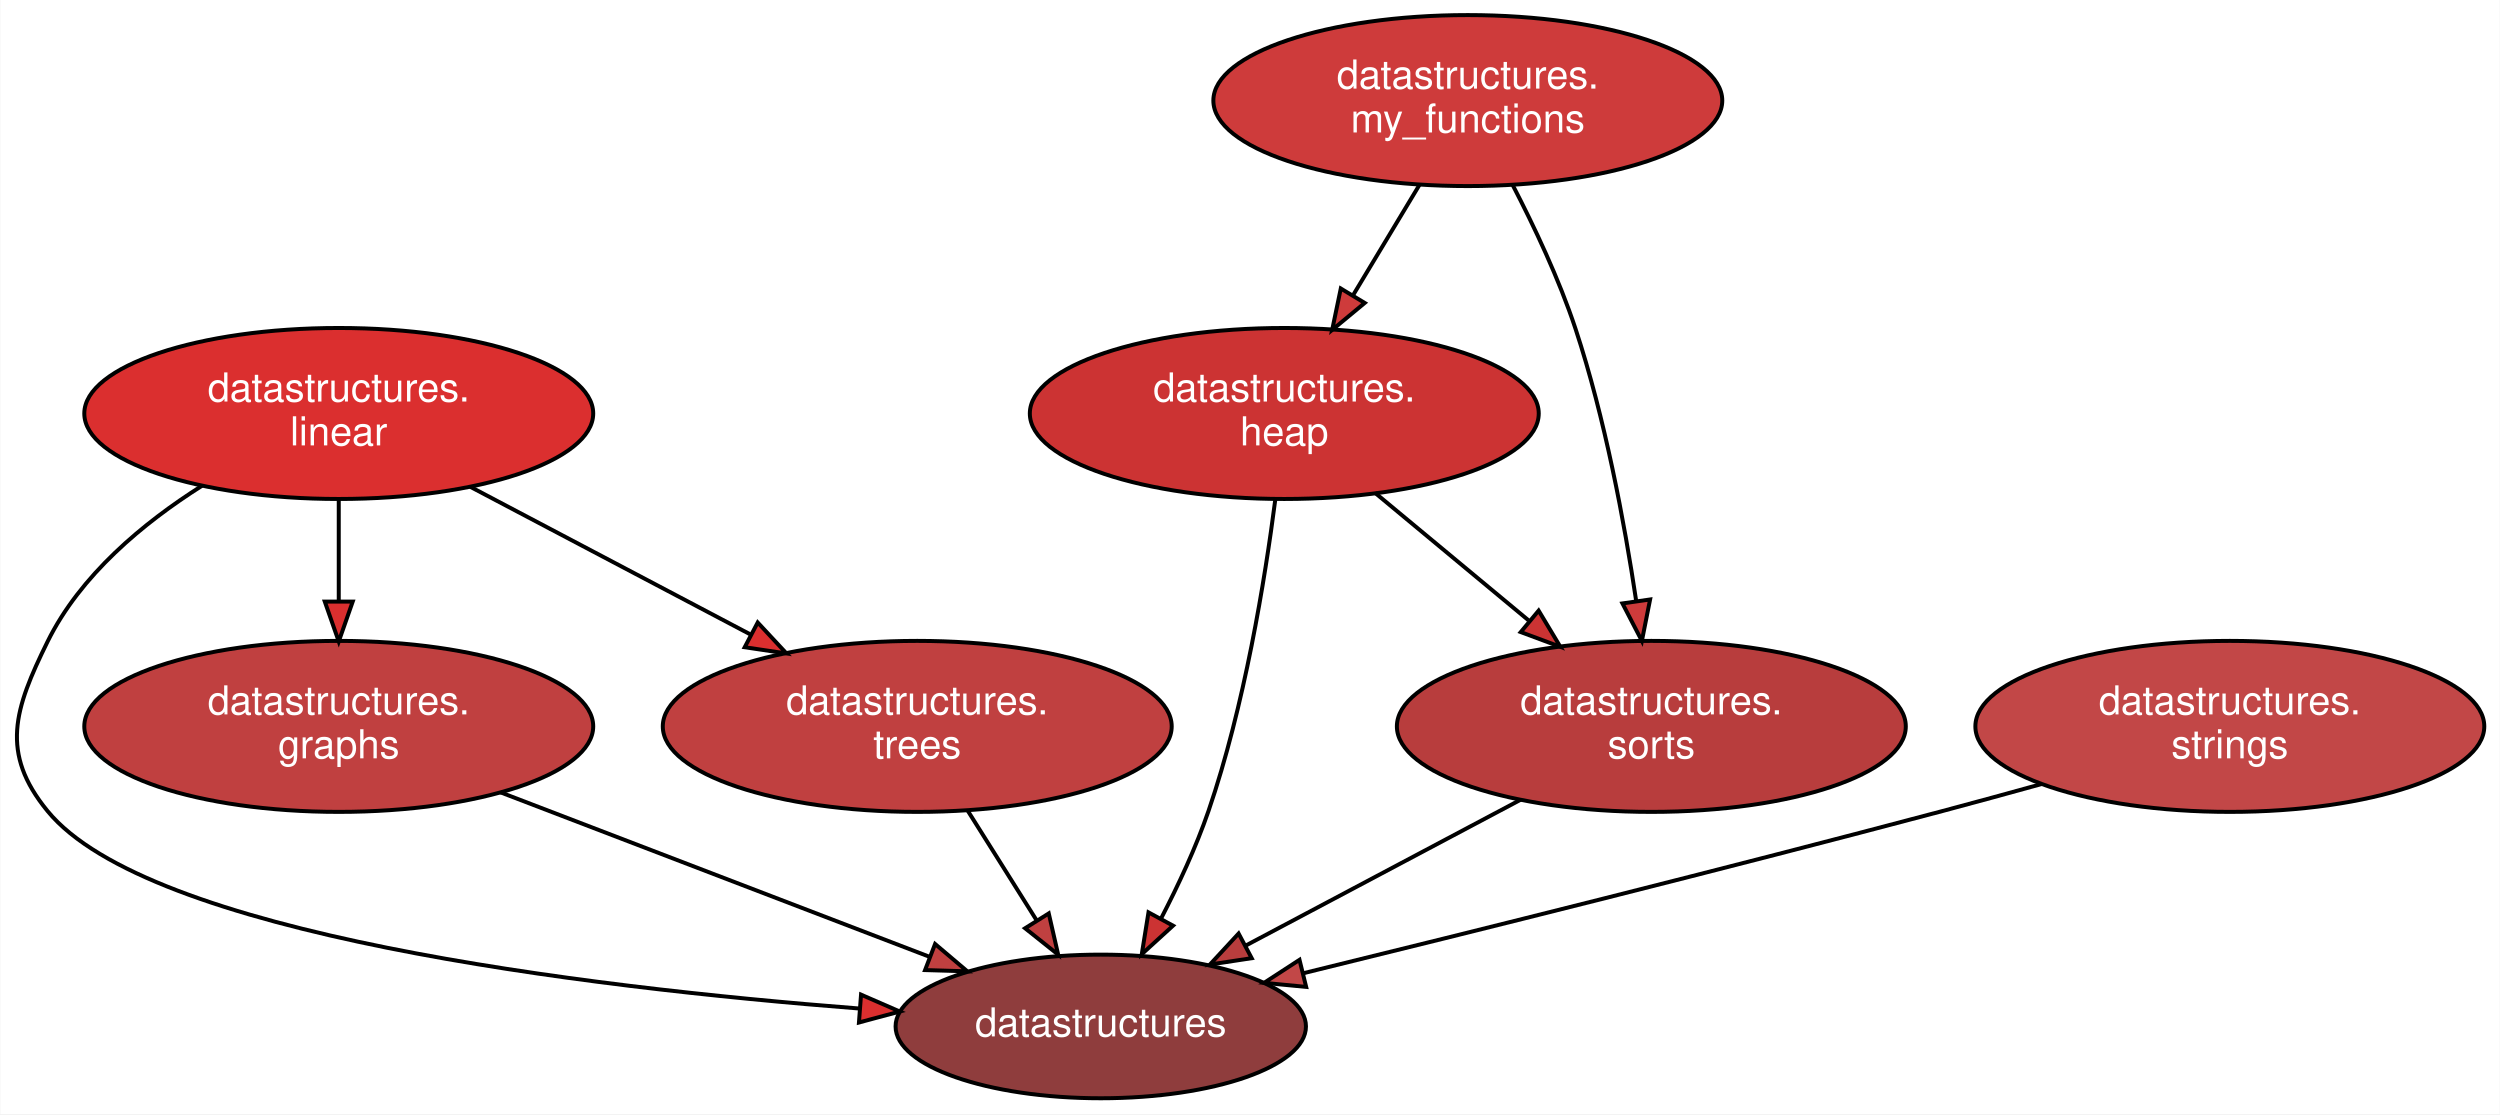
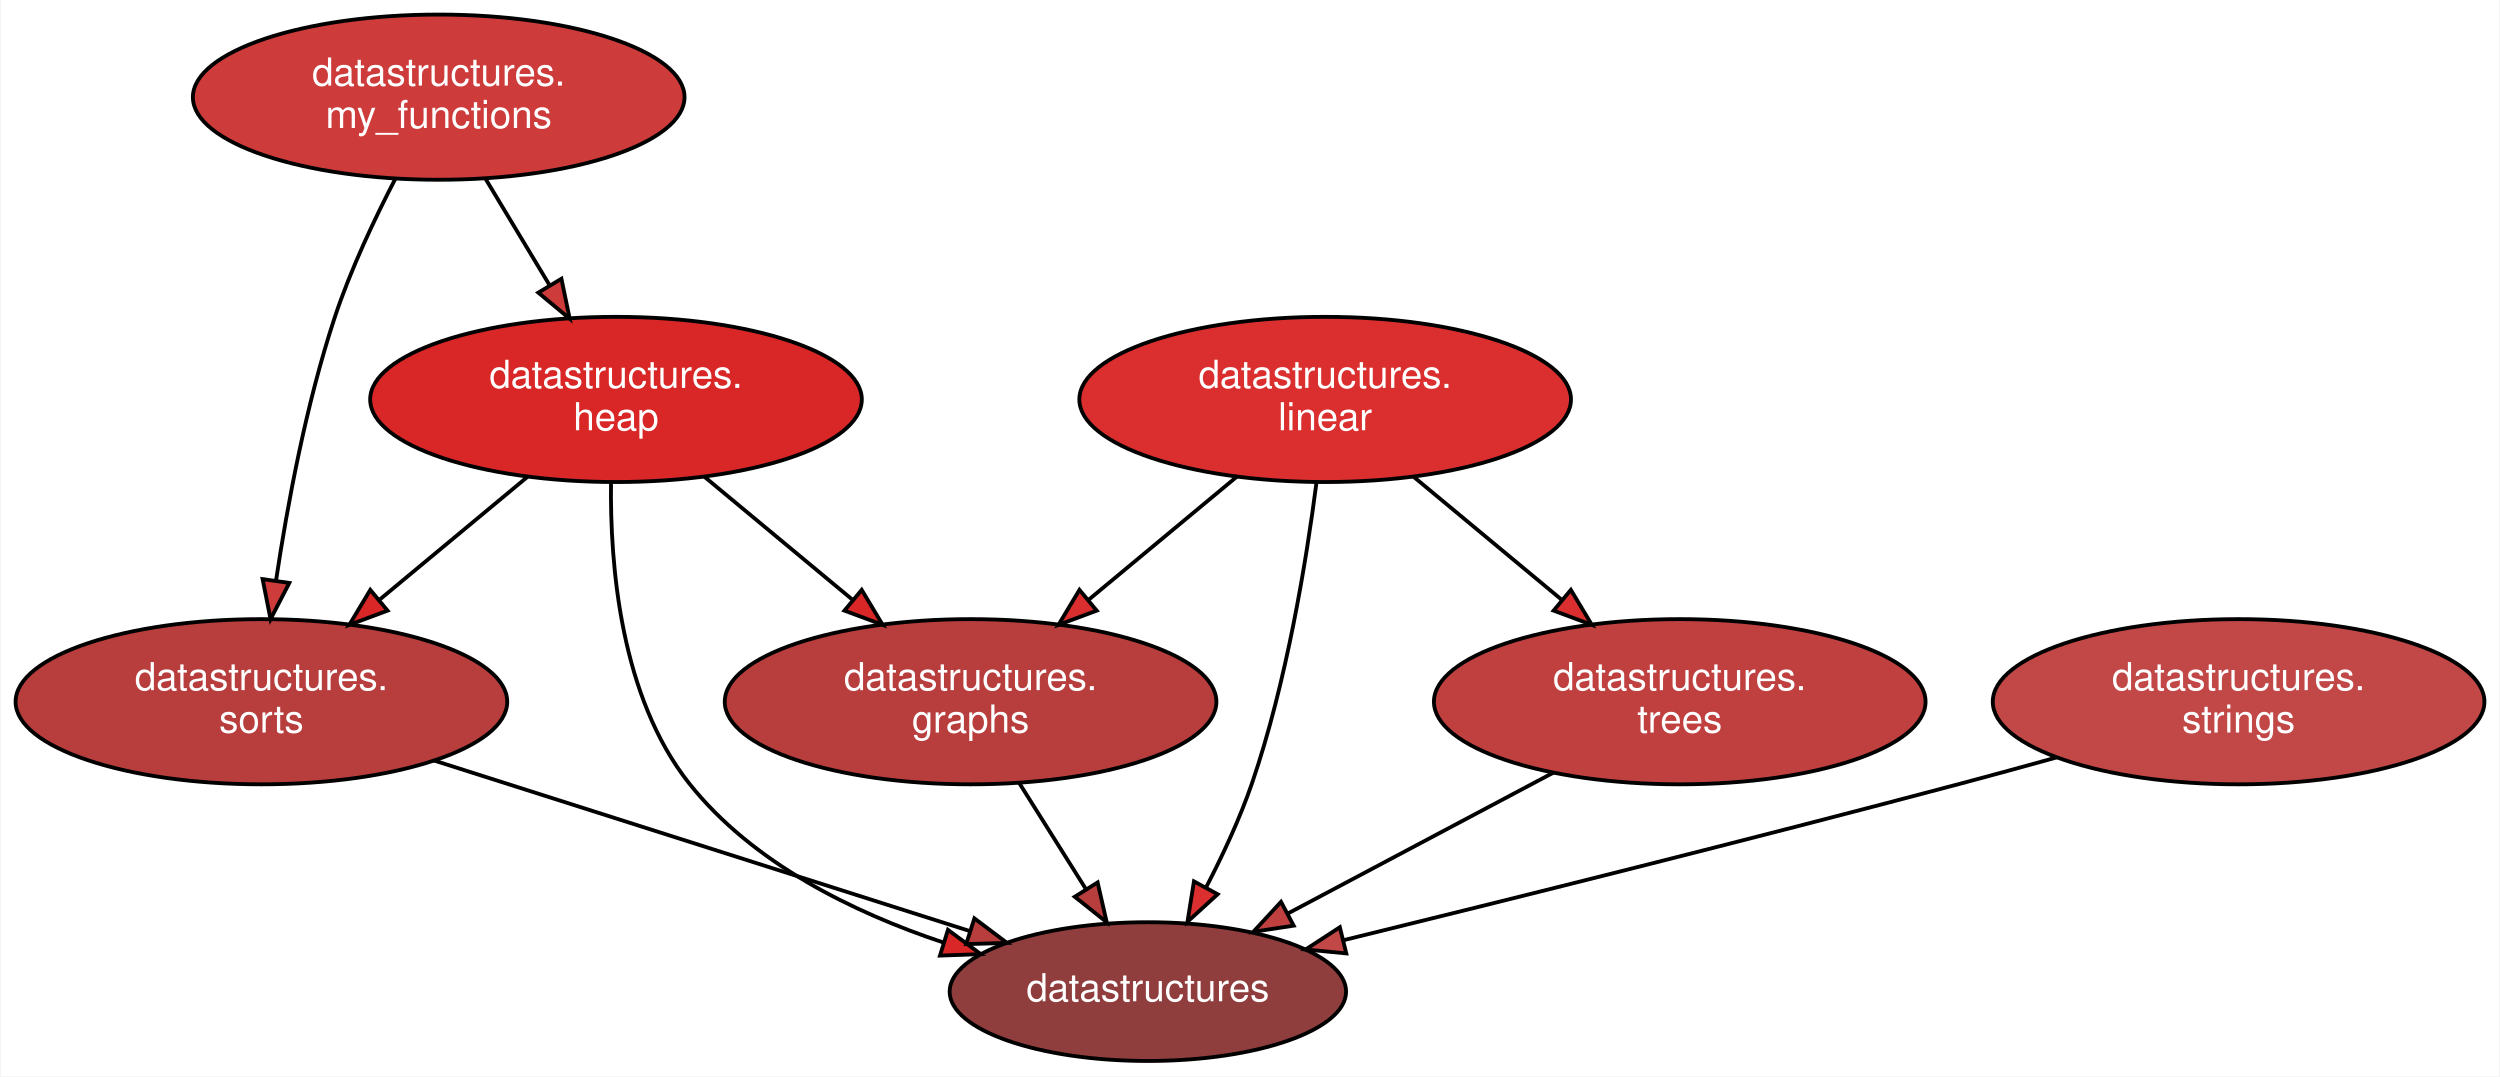
- <svg xmlns="http://www.w3.org/2000/svg" width="626pt" height="279pt" viewBox="0.00 0.00 626.47 279.28">
+ <svg xmlns="http://www.w3.org/2000/svg" width="648pt" height="279pt" viewBox="0.00 0.00 648.28 279.28">
  <g id="graph0" class="graph" transform="scale(1 1) rotate(0) translate(4 275.28)">
    <style>.edge&gt;path:hover{stroke-width:8}</style>
-     <polygon fill="white" stroke="transparent" points="-4,4 -4,-275.28 622.47,-275.28 622.47,4 -4,4" />
+     <polygon fill="white" stroke="transparent" points="-4,4 -4,-275.28 644.28,-275.28 644.28,4 -4,4" />
    <g id="node1" class="node">
      <style>.edge&gt;path:hover{stroke-width:8}</style>
-       <ellipse fill="#8f3d3d" stroke="black" cx="271.83" cy="-18" rx="51.43" ry="18" />
-       <text text-anchor="middle" x="271.83" y="-15.5" font-family="Helvetica,sans-Serif" font-size="10.00" fill="#ffffff">datastructures</text>
+       <ellipse fill="#8f3d3d" stroke="black" cx="293.64" cy="-18" rx="51.43" ry="18" />
+       <text text-anchor="middle" x="293.64" y="-15.5" font-family="Helvetica,sans-Serif" font-size="10.00" fill="#ffffff">datastructures</text>
    </g>
    <g id="node2" class="node">
      <style>.edge&gt;path:hover{stroke-width:8}</style>
-       <ellipse fill="#c04040" stroke="black" cx="80.83" cy="-93.21" rx="63.78" ry="21.43" />
-       <text text-anchor="middle" x="80.83" y="-96.21" font-family="Helvetica,sans-Serif" font-size="10.00" fill="#ffffff">datastructures.</text>
-       <text text-anchor="middle" x="80.83" y="-85.21" font-family="Helvetica,sans-Serif" font-size="10.00" fill="#ffffff">graphs</text>
+       <ellipse fill="#b83d3d" stroke="black" cx="247.64" cy="-93.21" rx="63.78" ry="21.43" />
+       <text text-anchor="middle" x="247.64" y="-96.21" font-family="Helvetica,sans-Serif" font-size="10.00" fill="#ffffff">datastructures.</text>
+       <text text-anchor="middle" x="247.64" y="-85.21" font-family="Helvetica,sans-Serif" font-size="10.00" fill="#ffffff">graphs</text>
    </g>
    <g id="edge1" class="edge">
      <style>.edge&gt;path:hover{stroke-width:8}</style>
-       <path fill="none" stroke="black" d="M121.34,-76.69C152.89,-64.59 196.6,-47.83 228.79,-35.5" />
-       <polygon fill="#c04040" stroke="black" points="230.3,-38.67 238.38,-31.82 227.79,-32.13 230.3,-38.67" />
+       <path fill="none" stroke="black" d="M260.21,-72.21C265.56,-63.7 271.86,-53.67 277.54,-44.63" />
+       <polygon fill="#b83d3d" stroke="black" points="280.6,-46.33 282.96,-36 274.67,-42.61 280.6,-46.33" />
    </g>
    <g id="node3" class="node">
      <style>.edge&gt;path:hover{stroke-width:8}</style>
-       <ellipse fill="#cc3333" stroke="black" cx="317.83" cy="-171.64" rx="63.78" ry="21.43" />
-       <text text-anchor="middle" x="317.83" y="-174.64" font-family="Helvetica,sans-Serif" font-size="10.00" fill="#ffffff">datastructures.</text>
-       <text text-anchor="middle" x="317.83" y="-163.64" font-family="Helvetica,sans-Serif" font-size="10.00" fill="#ffffff">heap</text>
+       <ellipse fill="#d92626" stroke="black" cx="155.64" cy="-171.64" rx="63.78" ry="21.43" />
+       <text text-anchor="middle" x="155.64" y="-174.64" font-family="Helvetica,sans-Serif" font-size="10.00" fill="#ffffff">datastructures.</text>
+       <text text-anchor="middle" x="155.64" y="-163.64" font-family="Helvetica,sans-Serif" font-size="10.00" fill="#ffffff">heap</text>
    </g>
    <g id="edge2" class="edge">
      <style>.edge&gt;path:hover{stroke-width:8}</style>
-       <path fill="none" stroke="black" d="M315.59,-150.18C312.98,-129.93 307.83,-98.23 298.83,-72 295.71,-62.92 291.29,-53.44 286.94,-45.05" />
-       <polygon fill="#cc3333" stroke="black" points="289.94,-43.26 282.11,-36.12 283.79,-46.59 289.94,-43.26" />
+       <path fill="none" stroke="black" d="M154.35,-150.26C154.06,-128.58 156.86,-94.4 174.64,-72 191.02,-51.37 217.12,-38.54 240.71,-30.69" />
+       <polygon fill="#d92626" stroke="black" points="241.77,-34.02 250.29,-27.72 239.7,-27.34 241.77,-34.02" />
+     </g>
+     <g id="edge3" class="edge">
+       <style>.edge&gt;path:hover{stroke-width:8}</style>
+       <path fill="none" stroke="black" d="M178.38,-151.75C189.99,-142.1 204.29,-130.23 216.87,-119.78" />
+       <polygon fill="#d92626" stroke="black" points="219.39,-122.23 224.84,-113.15 214.91,-116.85 219.39,-122.23" />
    </g>
    <g id="node6" class="node">
      <style>.edge&gt;path:hover{stroke-width:8}</style>
-       <ellipse fill="#b83d3d" stroke="black" cx="409.83" cy="-93.21" rx="63.78" ry="21.43" />
-       <text text-anchor="middle" x="409.83" y="-96.21" font-family="Helvetica,sans-Serif" font-size="10.00" fill="#ffffff">datastructures.</text>
-       <text text-anchor="middle" x="409.83" y="-85.21" font-family="Helvetica,sans-Serif" font-size="10.00" fill="#ffffff">sorts</text>
+       <ellipse fill="#b83d3d" stroke="black" cx="63.64" cy="-93.21" rx="63.78" ry="21.43" />
+       <text text-anchor="middle" x="63.64" y="-96.21" font-family="Helvetica,sans-Serif" font-size="10.00" fill="#ffffff">datastructures.</text>
+       <text text-anchor="middle" x="63.64" y="-85.21" font-family="Helvetica,sans-Serif" font-size="10.00" fill="#ffffff">sorts</text>
    </g>
-     <g id="edge3" class="edge">
+     <g id="edge4" class="edge">
      <style>.edge&gt;path:hover{stroke-width:8}</style>
-       <path fill="none" stroke="black" d="M340.57,-151.75C352.18,-142.1 366.48,-130.23 379.06,-119.78" />
-       <polygon fill="#cc3333" stroke="black" points="381.58,-122.23 387.03,-113.15 377.1,-116.85 381.58,-122.23" />
+       <path fill="none" stroke="black" d="M132.9,-151.75C121.29,-142.1 106.99,-130.23 94.41,-119.78" />
+       <polygon fill="#d92626" stroke="black" points="96.37,-116.85 86.44,-113.15 91.89,-122.23 96.37,-116.85" />
    </g>
    <g id="node4" class="node">
      <style>.edge&gt;path:hover{stroke-width:8}</style>
-       <ellipse fill="#db2f2f" stroke="black" cx="80.83" cy="-171.64" rx="63.78" ry="21.43" />
-       <text text-anchor="middle" x="80.83" y="-174.64" font-family="Helvetica,sans-Serif" font-size="10.00" fill="#ffffff">datastructures.</text>
-       <text text-anchor="middle" x="80.83" y="-163.64" font-family="Helvetica,sans-Serif" font-size="10.00" fill="#ffffff">linear</text>
-     </g>
-     <g id="edge4" class="edge">
-       <style>.edge&gt;path:hover{stroke-width:8}</style>
-       <path fill="none" stroke="black" d="M46.56,-153.53C31.78,-144.18 16.02,-131.07 7.83,-114.43 -0.5,-97.51 -4.12,-86.59 7.83,-72 33.07,-41.19 141.64,-27.92 211.45,-22.48" />
-       <polygon fill="#db2f2f" stroke="black" points="211.74,-25.97 221.45,-21.74 211.22,-18.99 211.74,-25.97" />
+       <ellipse fill="#db2f2f" stroke="black" cx="339.64" cy="-171.64" rx="63.78" ry="21.43" />
+       <text text-anchor="middle" x="339.64" y="-174.64" font-family="Helvetica,sans-Serif" font-size="10.00" fill="#ffffff">datastructures.</text>
+       <text text-anchor="middle" x="339.64" y="-163.64" font-family="Helvetica,sans-Serif" font-size="10.00" fill="#ffffff">linear</text>
    </g>
    <g id="edge5" class="edge">
      <style>.edge&gt;path:hover{stroke-width:8}</style>
-       <path fill="none" stroke="black" d="M80.83,-150.16C80.83,-142.3 80.83,-133.16 80.83,-124.57" />
-       <polygon fill="#db2f2f" stroke="black" points="84.33,-124.49 80.83,-114.49 77.33,-124.49 84.33,-124.49" />
+       <path fill="none" stroke="black" d="M337.4,-150.18C334.79,-129.93 329.64,-98.23 320.64,-72 317.52,-62.92 313.1,-53.44 308.75,-45.05" />
+       <polygon fill="#db2f2f" stroke="black" points="311.75,-43.26 303.92,-36.12 305.6,-46.59 311.75,-43.26" />
+     </g>
+     <g id="edge6" class="edge">
+       <style>.edge&gt;path:hover{stroke-width:8}</style>
+       <path fill="none" stroke="black" d="M316.9,-151.75C305.29,-142.1 290.99,-130.23 278.41,-119.78" />
+       <polygon fill="#db2f2f" stroke="black" points="280.37,-116.85 270.44,-113.15 275.89,-122.23 280.37,-116.85" />
    </g>
    <g id="node8" class="node">
      <style>.edge&gt;path:hover{stroke-width:8}</style>
-       <ellipse fill="#c04040" stroke="black" cx="225.83" cy="-93.21" rx="63.78" ry="21.43" />
-       <text text-anchor="middle" x="225.83" y="-96.21" font-family="Helvetica,sans-Serif" font-size="10.00" fill="#ffffff">datastructures.</text>
-       <text text-anchor="middle" x="225.83" y="-85.21" font-family="Helvetica,sans-Serif" font-size="10.00" fill="#ffffff">trees</text>
+       <ellipse fill="#c04040" stroke="black" cx="431.64" cy="-93.21" rx="63.78" ry="21.43" />
+       <text text-anchor="middle" x="431.64" y="-96.21" font-family="Helvetica,sans-Serif" font-size="10.00" fill="#ffffff">datastructures.</text>
+       <text text-anchor="middle" x="431.64" y="-85.21" font-family="Helvetica,sans-Serif" font-size="10.00" fill="#ffffff">trees</text>
    </g>
-     <g id="edge6" class="edge">
+     <g id="edge7" class="edge">
      <style>.edge&gt;path:hover{stroke-width:8}</style>
-       <path fill="none" stroke="black" d="M113.73,-153.3C134.59,-142.3 161.75,-127.99 184.12,-116.2" />
-       <polygon fill="#db2f2f" stroke="black" points="185.84,-119.25 193.06,-111.49 182.58,-113.05 185.84,-119.25" />
+       <path fill="none" stroke="black" d="M362.38,-151.75C373.99,-142.1 388.29,-130.23 400.87,-119.78" />
+       <polygon fill="#db2f2f" stroke="black" points="403.39,-122.23 408.84,-113.15 398.91,-116.85 403.39,-122.23" />
    </g>
    <g id="node5" class="node">
      <style>.edge&gt;path:hover{stroke-width:8}</style>
-       <ellipse fill="#ce3b3b" stroke="black" cx="363.83" cy="-250.07" rx="63.78" ry="21.43" />
-       <text text-anchor="middle" x="363.83" y="-253.07" font-family="Helvetica,sans-Serif" font-size="10.00" fill="#ffffff">datastructures.</text>
-       <text text-anchor="middle" x="363.83" y="-242.07" font-family="Helvetica,sans-Serif" font-size="10.00" fill="#ffffff">my_functions</text>
-     </g>
-     <g id="edge7" class="edge">
-       <style>.edge&gt;path:hover{stroke-width:8}</style>
-       <path fill="none" stroke="black" d="M351.74,-228.99C346.67,-220.56 340.68,-210.6 335.15,-201.42" />
-       <polygon fill="#ce3b3b" stroke="black" points="337.99,-199.35 329.83,-192.59 331.99,-202.96 337.99,-199.35" />
+       <ellipse fill="#ce3b3b" stroke="black" cx="109.64" cy="-250.07" rx="63.78" ry="21.43" />
+       <text text-anchor="middle" x="109.64" y="-253.07" font-family="Helvetica,sans-Serif" font-size="10.00" fill="#ffffff">datastructures.</text>
+       <text text-anchor="middle" x="109.64" y="-242.07" font-family="Helvetica,sans-Serif" font-size="10.00" fill="#ffffff">my_functions</text>
    </g>
    <g id="edge8" class="edge">
      <style>.edge&gt;path:hover{stroke-width:8}</style>
-       <path fill="none" stroke="black" d="M375.01,-229.03C380.46,-218.53 386.72,-205.29 390.83,-192.85 398.2,-170.53 403.08,-144.38 406.04,-124.61" />
-       <polygon fill="#ce3b3b" stroke="black" points="409.52,-125.02 407.46,-114.63 402.59,-124.03 409.52,-125.02" />
+       <path fill="none" stroke="black" d="M121.73,-228.99C126.8,-220.56 132.79,-210.6 138.32,-201.42" />
+       <polygon fill="#ce3b3b" stroke="black" points="141.48,-202.96 143.63,-192.59 135.48,-199.35 141.48,-202.96" />
    </g>
    <g id="edge9" class="edge">
      <style>.edge&gt;path:hover{stroke-width:8}</style>
-       <path fill="none" stroke="black" d="M377.13,-74.86C356.44,-63.89 329.66,-49.68 308.29,-38.34" />
-       <polygon fill="#b83d3d" stroke="black" points="309.66,-35.11 299.19,-33.52 306.38,-41.29 309.66,-35.11" />
+       <path fill="none" stroke="black" d="M98.46,-229.03C93.01,-218.53 86.75,-205.29 82.64,-192.85 75.27,-170.53 70.39,-144.38 67.43,-124.61" />
+       <polygon fill="#ce3b3b" stroke="black" points="70.88,-124.03 66.01,-114.63 63.95,-125.02 70.88,-124.03" />
+     </g>
+     <g id="edge10" class="edge">
+       <style>.edge&gt;path:hover{stroke-width:8}</style>
+       <path fill="none" stroke="black" d="M108.26,-78.01C148.33,-65.26 206.91,-46.61 247.45,-33.7" />
+       <polygon fill="#b83d3d" stroke="black" points="248.63,-37 257.09,-30.63 246.5,-30.33 248.63,-37" />
    </g>
    <g id="node7" class="node">
      <style>.edge&gt;path:hover{stroke-width:8}</style>
-       <ellipse fill="#c24747" stroke="black" cx="554.83" cy="-93.21" rx="63.78" ry="21.43" />
-       <text text-anchor="middle" x="554.83" y="-96.21" font-family="Helvetica,sans-Serif" font-size="10.00" fill="#ffffff">datastructures.</text>
-       <text text-anchor="middle" x="554.83" y="-85.21" font-family="Helvetica,sans-Serif" font-size="10.00" fill="#ffffff">strings</text>
-     </g>
-     <g id="edge10" class="edge">
-       <style>.edge&gt;path:hover{stroke-width:8}</style>
-       <path fill="none" stroke="black" d="M507.63,-78.76C499.37,-76.47 490.86,-74.14 482.83,-72 428.25,-57.49 365.46,-41.85 322.65,-31.35" />
-       <polygon fill="#c24747" stroke="black" points="323.31,-27.91 312.76,-28.93 321.64,-34.7 323.31,-27.91" />
+       <ellipse fill="#c24747" stroke="black" cx="576.64" cy="-93.21" rx="63.78" ry="21.43" />
+       <text text-anchor="middle" x="576.64" y="-96.21" font-family="Helvetica,sans-Serif" font-size="10.00" fill="#ffffff">datastructures.</text>
+       <text text-anchor="middle" x="576.64" y="-85.21" font-family="Helvetica,sans-Serif" font-size="10.00" fill="#ffffff">strings</text>
    </g>
    <g id="edge11" class="edge">
      <style>.edge&gt;path:hover{stroke-width:8}</style>
-       <path fill="none" stroke="black" d="M238.4,-72.21C243.75,-63.7 250.05,-53.67 255.73,-44.63" />
-       <polygon fill="#c04040" stroke="black" points="258.79,-46.33 261.15,-36 252.86,-42.61 258.79,-46.33" />
+       <path fill="none" stroke="black" d="M529.44,-78.76C521.18,-76.47 512.67,-74.14 504.64,-72 450.06,-57.49 387.27,-41.85 344.46,-31.35" />
+       <polygon fill="#c24747" stroke="black" points="345.12,-27.91 334.57,-28.93 343.45,-34.7 345.12,-27.91" />
+     </g>
+     <g id="edge12" class="edge">
+       <style>.edge&gt;path:hover{stroke-width:8}</style>
+       <path fill="none" stroke="black" d="M398.94,-74.86C378.25,-63.89 351.47,-49.68 330.1,-38.34" />
+       <polygon fill="#c04040" stroke="black" points="331.47,-35.11 321,-33.52 328.19,-41.29 331.47,-35.11" />
    </g>
  </g>
</svg>
